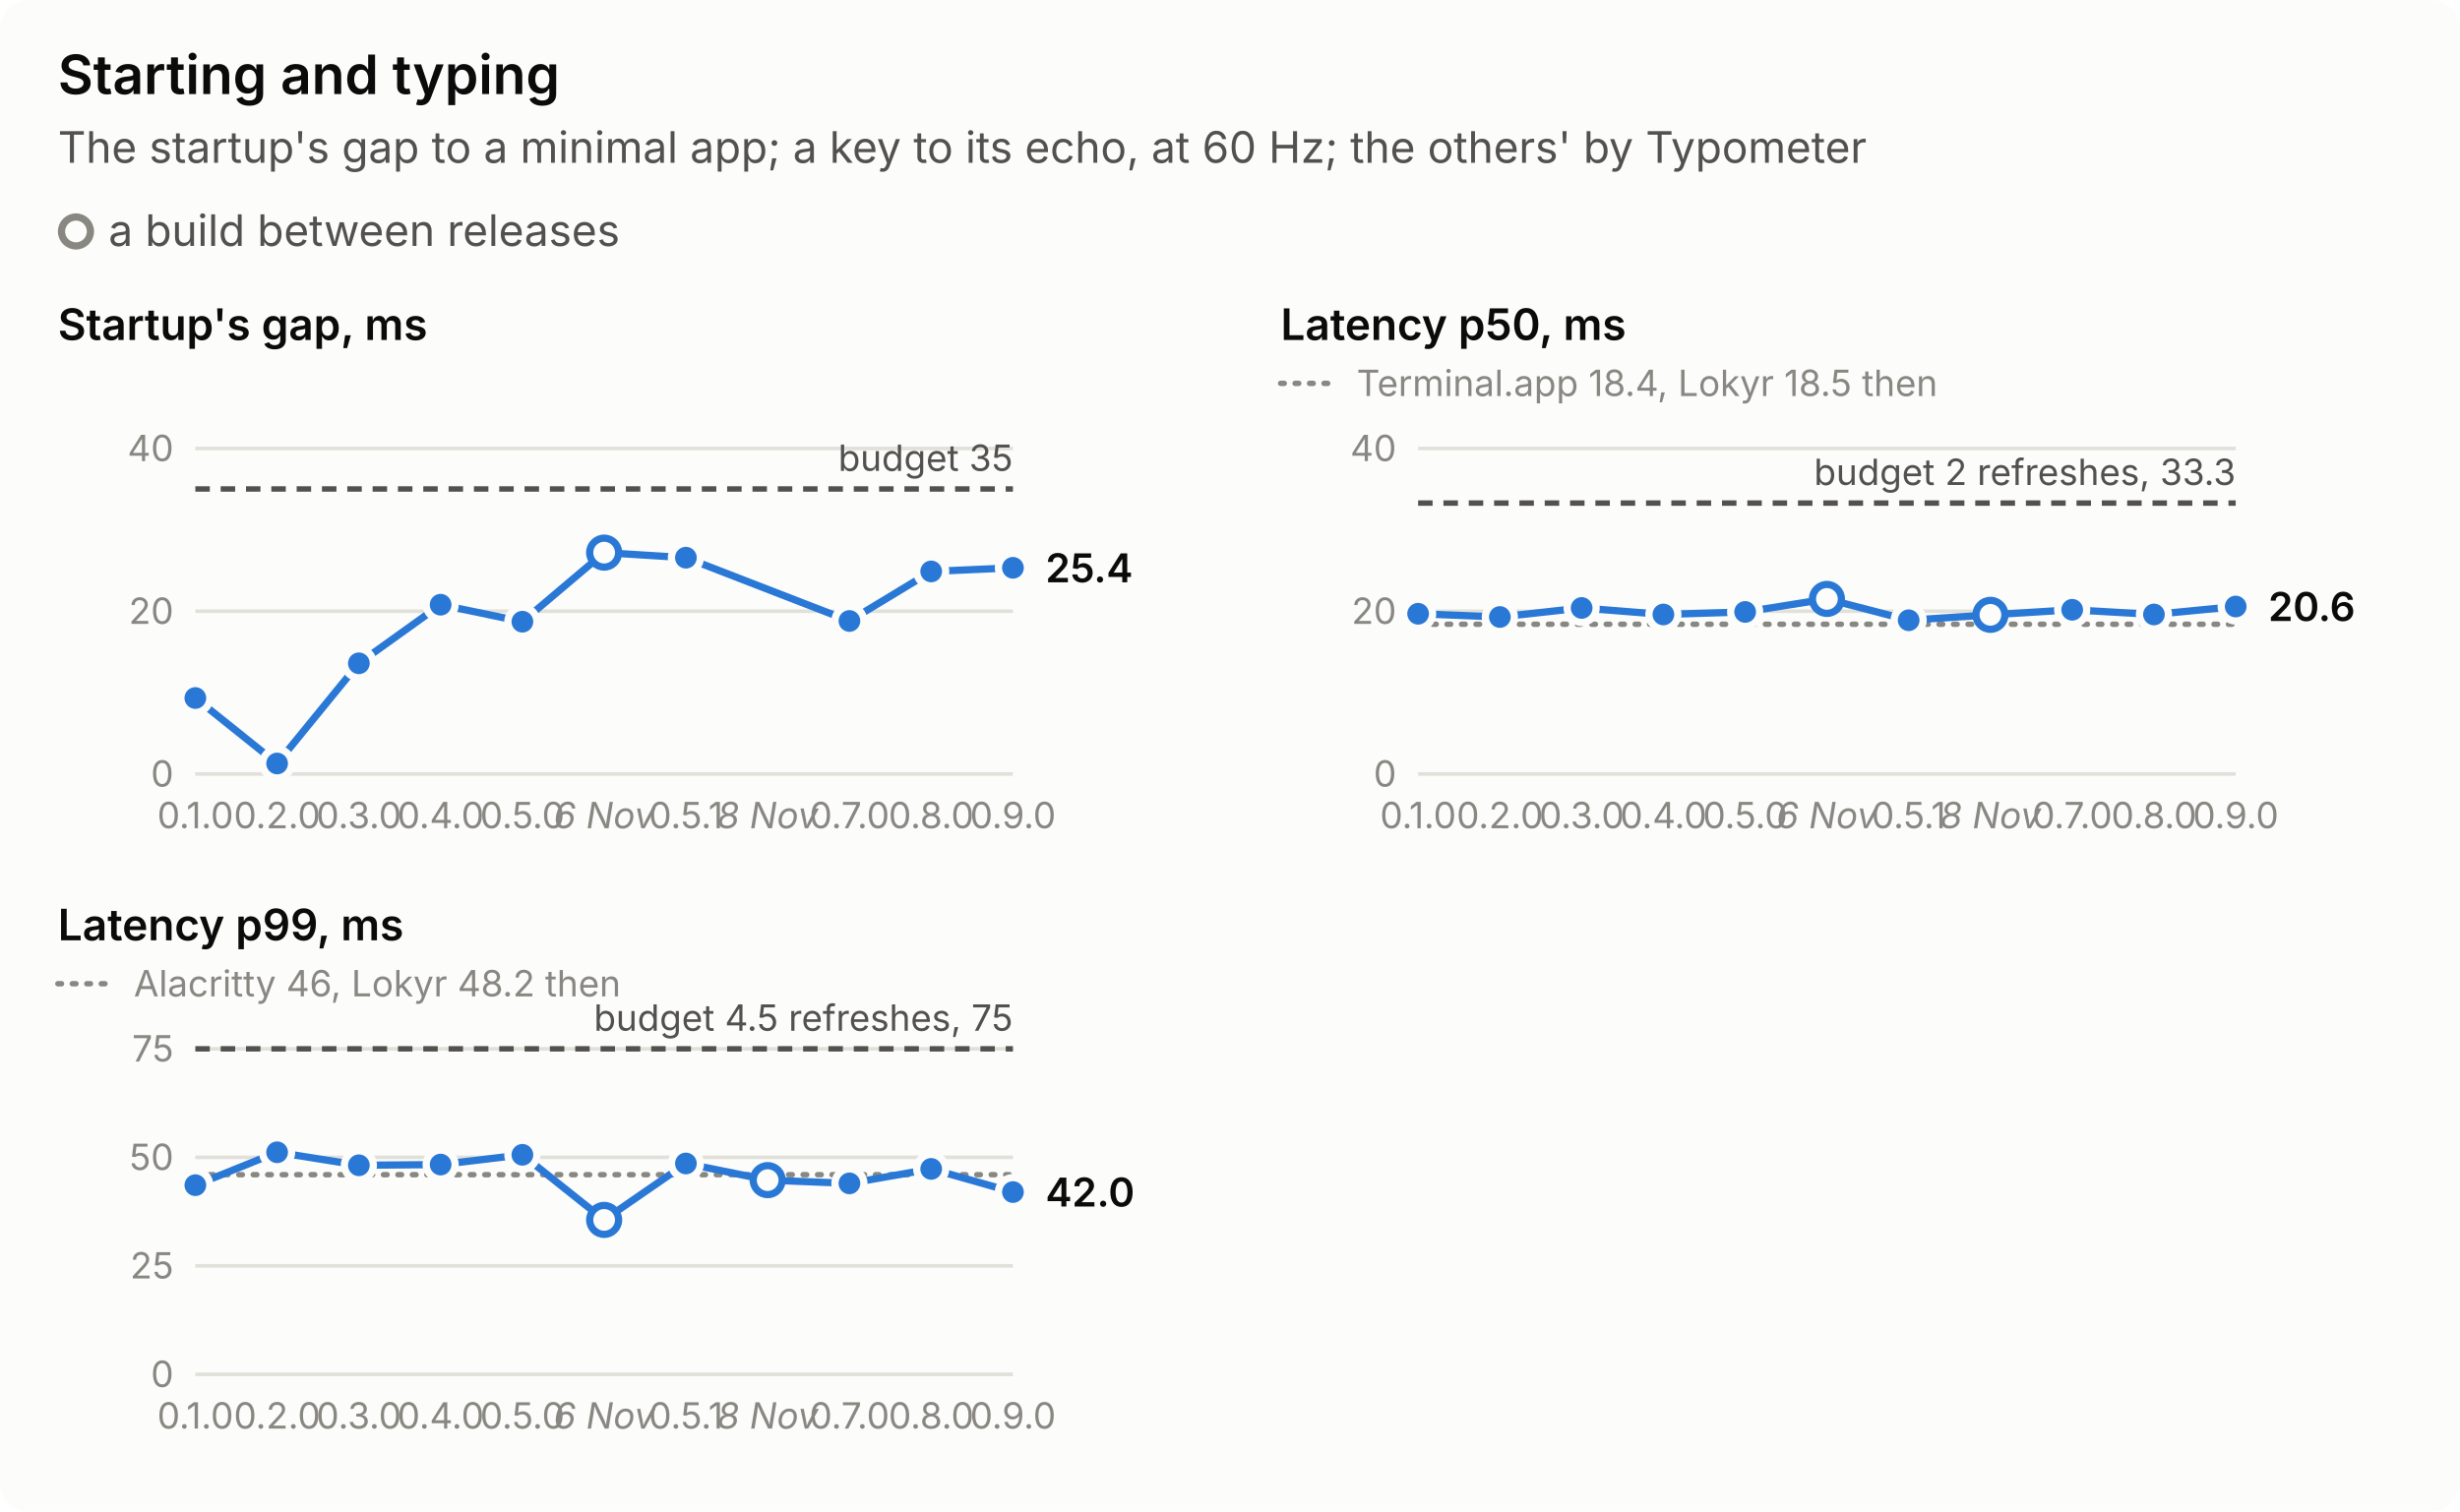
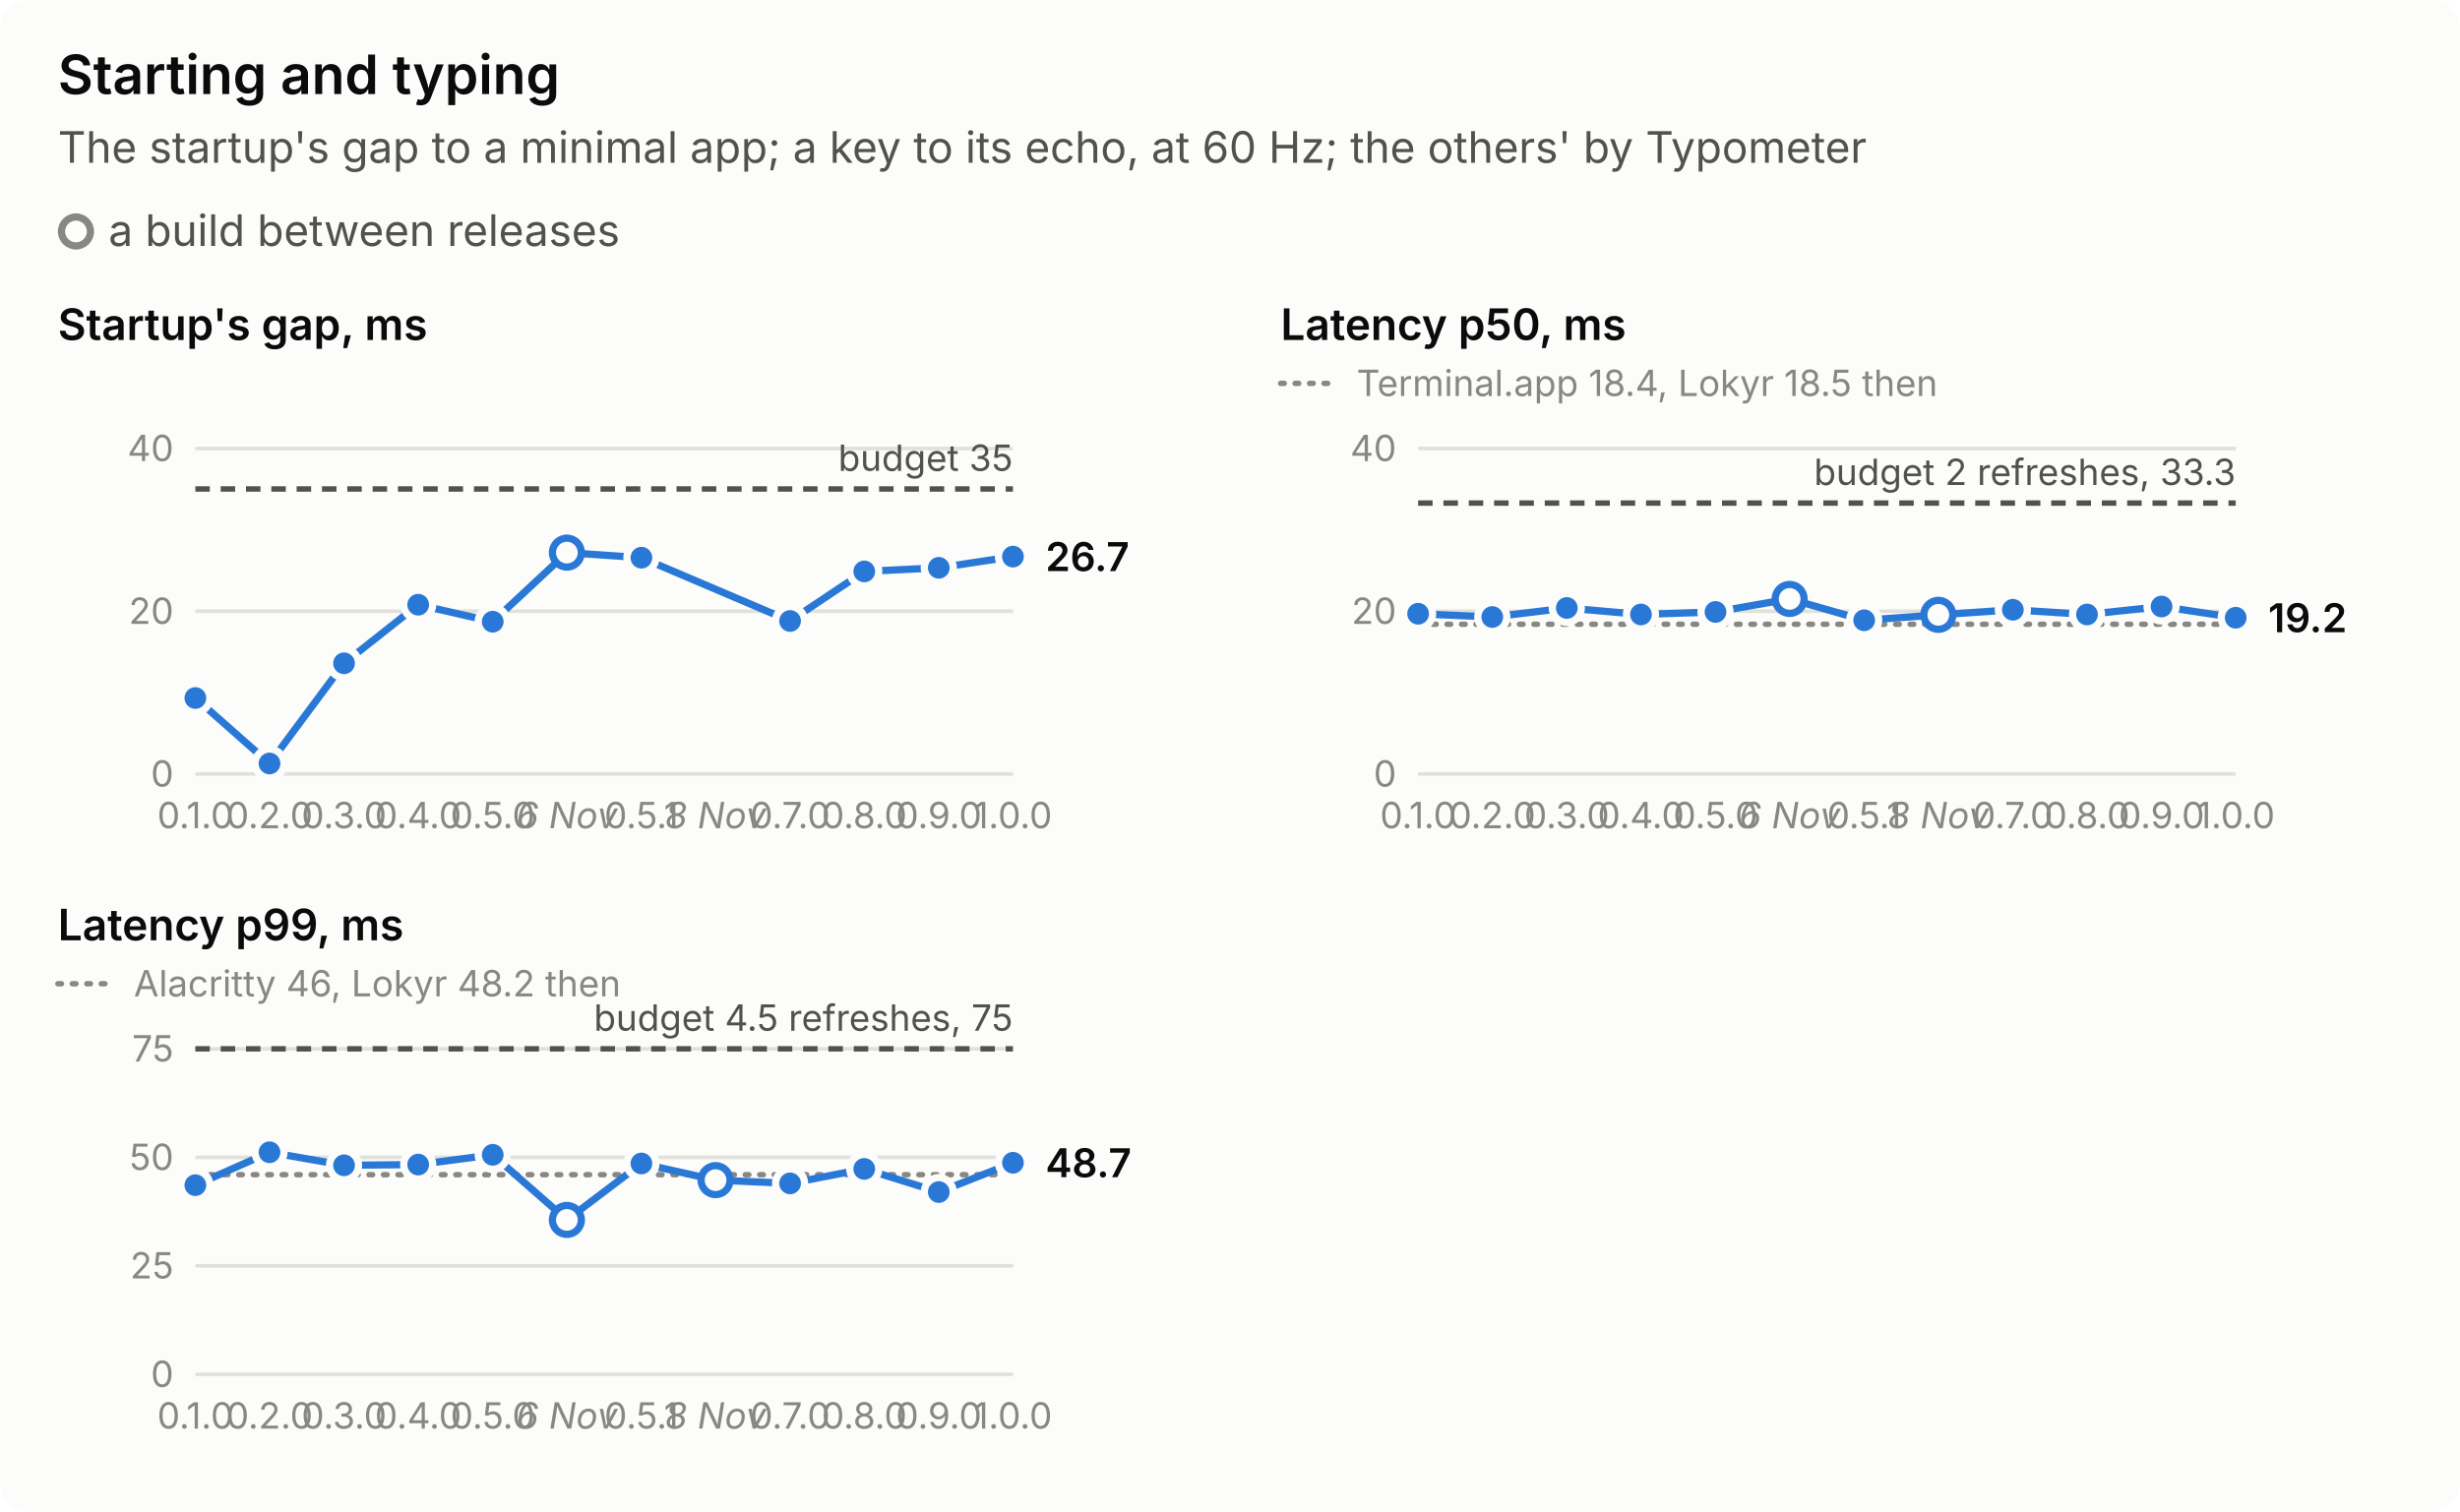
<svg xmlns="http://www.w3.org/2000/svg" width="680" height="418" viewBox="0 0 680 418" role="img" aria-label="Starting and typing">
  <style>
  .surface { fill: #fcfcfb; }
  .primary { fill: #0b0b0b; }
  .secondary { fill: #52514e; }
  .muted { fill: #898781; }
  .grid { stroke: #e1e0d9; }
  .base { stroke: #c3c2b7; }
  .accent { fill: #2a78d6; }
  .context { fill: #898781; }
  .accent-line { stroke: #2a78d6; }
  .context-line { stroke: #898781; }
  .second { fill: #eb6834; }
  .second-line { stroke: #eb6834; }
  .ring { stroke: #fcfcfb; }
  .budget { stroke: #52514e; }
  text { font-family: system-ui, -apple-system, "Segoe UI", sans-serif; }
  .tick { font-variant-numeric: tabular-nums; }
  @media (prefers-color-scheme: dark) {
    .surface { fill: #1a1a19; }
    .primary { fill: #f0efec; }
    .secondary { fill: #c3c2b7; }
    .muted { fill: #898781; }
    .grid { stroke: #2c2c2a; }
    .base { stroke: #383835; }
    .accent { fill: #3987e5; }
    .context { fill: #6f6e69; }
    .accent-line { stroke: #3987e5; }
    .context-line { stroke: #6f6e69; }
    .second { fill: #d95926; }
    .second-line { stroke: #d95926; }
    .ring { stroke: #1a1a19; }
    .budget { stroke: #c3c2b7; }
  }
</style>
  <rect class="surface" width="680" height="418" rx="8" />
  <text class="primary" x="16" y="26" font-size="15" font-weight="600">Starting and typing</text>
  <text class="secondary" x="16" y="45" font-size="12">The startup's gap to a minimal app; a key to its echo, at 60 Hz; the others' by Typometer</text>
  <circle class="surface context-line" cx="21" cy="64" r="4" stroke-width="2" />
  <text class="secondary" x="30" y="68" font-size="12">a build between releases</text>
  <text class="primary" x="16.0" y="94" font-size="12" font-weight="600">Startup's gap, ms</text>
  <line class="grid" x1="54.0" y1="214.0" x2="280.0" y2="214.0" stroke-width="1" />
  <text class="muted tick" x="48.0" y="217.5" font-size="10" text-anchor="end">0</text>
  <line class="grid" x1="54.0" y1="169.0" x2="280.0" y2="169.0" stroke-width="1" />
  <text class="muted tick" x="48.0" y="172.5" font-size="10" text-anchor="end">20</text>
  <line class="grid" x1="54.0" y1="124.0" x2="280.0" y2="124.0" stroke-width="1" />
  <text class="muted tick" x="48.0" y="127.5" font-size="10" text-anchor="end">40</text>
  <text class="muted" x="54.0" y="229.0" font-size="10" text-anchor="middle">0.1.0</text>
-   <text class="muted" x="76.6" y="229.0" font-size="10" text-anchor="middle">0.2.0</text>
-   <text class="muted" x="99.2" y="229.0" font-size="10" text-anchor="middle">0.3.0</text>
-   <text class="muted" x="121.8" y="229.0" font-size="10" text-anchor="middle">0.4.0</text>
-   <text class="muted" x="144.4" y="229.0" font-size="10" text-anchor="middle">0.5.0</text>
-   <text class="muted" x="167.0" y="229.0" font-size="10" text-anchor="middle" font-style="italic">6 Nov</text>
-   <text class="muted" x="189.6" y="229.0" font-size="10" text-anchor="middle">0.5.1</text>
-   <text class="muted" x="212.2" y="229.0" font-size="10" text-anchor="middle" font-style="italic">8 Nov</text>
-   <text class="muted" x="234.8" y="229.0" font-size="10" text-anchor="middle">0.7.0</text>
-   <text class="muted" x="257.4" y="229.0" font-size="10" text-anchor="middle">0.8.0</text>
-   <text class="muted" x="280.0" y="229.0" font-size="10" text-anchor="middle">0.9.0</text>
+   <text class="muted" x="74.5" y="229.0" font-size="10" text-anchor="middle">0.2.0</text>
+   <text class="muted" x="95.1" y="229.0" font-size="10" text-anchor="middle">0.3.0</text>
+   <text class="muted" x="115.6" y="229.0" font-size="10" text-anchor="middle">0.4.0</text>
+   <text class="muted" x="136.2" y="229.0" font-size="10" text-anchor="middle">0.5.0</text>
+   <text class="muted" x="156.7" y="229.0" font-size="10" text-anchor="middle" font-style="italic">6 Nov</text>
+   <text class="muted" x="177.3" y="229.0" font-size="10" text-anchor="middle">0.5.1</text>
+   <text class="muted" x="197.8" y="229.0" font-size="10" text-anchor="middle" font-style="italic">8 Nov</text>
+   <text class="muted" x="218.4" y="229.0" font-size="10" text-anchor="middle">0.7.0</text>
+   <text class="muted" x="238.9" y="229.0" font-size="10" text-anchor="middle">0.8.0</text>
+   <text class="muted" x="259.5" y="229.0" font-size="10" text-anchor="middle">0.9.0</text>
+   <text class="muted" x="280.0" y="229.0" font-size="10" text-anchor="middle">1.0.0</text>
  <line class="budget" x1="54.0" y1="135.2" x2="280.0" y2="135.2" stroke-width="1.5" stroke-dasharray="4 3" />
  <text class="secondary" x="280.0" y="130.2" font-size="10" text-anchor="end">budget 35</text>
-   <line class="accent-line" x1="54.0" y1="193.0" x2="76.6" y2="211.1" stroke-width="2" stroke-linecap="round" />
-   <line class="accent-line" x1="76.6" y1="211.1" x2="99.2" y2="183.4" stroke-width="2" stroke-linecap="round" />
-   <line class="accent-line" x1="99.2" y1="183.4" x2="121.8" y2="167.2" stroke-width="2" stroke-linecap="round" />
-   <line class="accent-line" x1="121.8" y1="167.2" x2="144.4" y2="171.9" stroke-width="2" stroke-linecap="round" />
-   <line class="accent-line" x1="144.4" y1="171.9" x2="167.0" y2="152.8" stroke-width="2" stroke-linecap="round" />
-   <line class="accent-line" x1="167.0" y1="152.8" x2="189.6" y2="154.2" stroke-width="2" stroke-linecap="round" />
-   <line class="accent-line" x1="189.6" y1="154.2" x2="234.8" y2="171.7" stroke-width="2" stroke-linecap="round" />
-   <line class="accent-line" x1="234.8" y1="171.7" x2="257.4" y2="158.0" stroke-width="2" stroke-linecap="round" />
-   <line class="accent-line" x1="257.4" y1="158.0" x2="280.0" y2="157.0" stroke-width="2" stroke-linecap="round" />
+   <line class="accent-line" x1="54.0" y1="193.0" x2="74.5" y2="211.1" stroke-width="2" stroke-linecap="round" />
+   <line class="accent-line" x1="74.5" y1="211.1" x2="95.1" y2="183.4" stroke-width="2" stroke-linecap="round" />
+   <line class="accent-line" x1="95.1" y1="183.4" x2="115.6" y2="167.2" stroke-width="2" stroke-linecap="round" />
+   <line class="accent-line" x1="115.6" y1="167.2" x2="136.2" y2="171.9" stroke-width="2" stroke-linecap="round" />
+   <line class="accent-line" x1="136.2" y1="171.9" x2="156.7" y2="152.8" stroke-width="2" stroke-linecap="round" />
+   <line class="accent-line" x1="156.7" y1="152.8" x2="177.3" y2="154.2" stroke-width="2" stroke-linecap="round" />
+   <line class="accent-line" x1="177.3" y1="154.2" x2="218.4" y2="171.7" stroke-width="2" stroke-linecap="round" />
+   <line class="accent-line" x1="218.4" y1="171.7" x2="238.9" y2="158.0" stroke-width="2" stroke-linecap="round" />
+   <line class="accent-line" x1="238.9" y1="158.0" x2="259.5" y2="157.0" stroke-width="2" stroke-linecap="round" />
+   <line class="accent-line" x1="259.5" y1="157.0" x2="280.0" y2="153.9" stroke-width="2" stroke-linecap="round" />
  <circle class="accent ring" cx="54.0" cy="193.0" r="4" stroke-width="2" />
-   <circle class="accent ring" cx="76.6" cy="211.1" r="4" stroke-width="2" />
-   <circle class="accent ring" cx="99.2" cy="183.4" r="4" stroke-width="2" />
-   <circle class="accent ring" cx="121.8" cy="167.2" r="4" stroke-width="2" />
-   <circle class="accent ring" cx="144.4" cy="171.9" r="4" stroke-width="2" />
-   <circle class="surface accent-line" cx="167.0" cy="152.8" r="4" stroke-width="2" />
-   <circle class="accent ring" cx="189.6" cy="154.2" r="4" stroke-width="2" />
-   <circle class="accent ring" cx="234.8" cy="171.7" r="4" stroke-width="2" />
-   <circle class="accent ring" cx="257.4" cy="158.0" r="4" stroke-width="2" />
-   <circle class="accent ring" cx="280.0" cy="157.0" r="4" stroke-width="2" />
-   <text class="primary tick" x="289.0" y="161.0" font-size="11" font-weight="600">25.4</text>
+   <circle class="accent ring" cx="74.5" cy="211.1" r="4" stroke-width="2" />
+   <circle class="accent ring" cx="95.1" cy="183.4" r="4" stroke-width="2" />
+   <circle class="accent ring" cx="115.6" cy="167.2" r="4" stroke-width="2" />
+   <circle class="accent ring" cx="136.2" cy="171.9" r="4" stroke-width="2" />
+   <circle class="surface accent-line" cx="156.7" cy="152.8" r="4" stroke-width="2" />
+   <circle class="accent ring" cx="177.3" cy="154.2" r="4" stroke-width="2" />
+   <circle class="accent ring" cx="218.4" cy="171.7" r="4" stroke-width="2" />
+   <circle class="accent ring" cx="238.9" cy="158.0" r="4" stroke-width="2" />
+   <circle class="accent ring" cx="259.5" cy="157.0" r="4" stroke-width="2" />
+   <circle class="accent ring" cx="280.0" cy="153.9" r="4" stroke-width="2" />
+   <text class="primary tick" x="289.0" y="157.9" font-size="11" font-weight="600">26.7</text>
  <text class="primary" x="354.0" y="94" font-size="12" font-weight="600">Latency p50, ms</text>
  <line class="grid" x1="392.0" y1="214.0" x2="618.0" y2="214.0" stroke-width="1" />
  <text class="muted tick" x="386.0" y="217.5" font-size="10" text-anchor="end">0</text>
  <line class="grid" x1="392.0" y1="169.0" x2="618.0" y2="169.0" stroke-width="1" />
  <text class="muted tick" x="386.0" y="172.5" font-size="10" text-anchor="end">20</text>
  <line class="grid" x1="392.0" y1="124.0" x2="618.0" y2="124.0" stroke-width="1" />
  <text class="muted tick" x="386.0" y="127.5" font-size="10" text-anchor="end">40</text>
  <text class="muted" x="392.0" y="229.0" font-size="10" text-anchor="middle">0.1.0</text>
-   <text class="muted" x="414.6" y="229.0" font-size="10" text-anchor="middle">0.2.0</text>
-   <text class="muted" x="437.2" y="229.0" font-size="10" text-anchor="middle">0.3.0</text>
-   <text class="muted" x="459.8" y="229.0" font-size="10" text-anchor="middle">0.4.0</text>
-   <text class="muted" x="482.4" y="229.0" font-size="10" text-anchor="middle">0.5.0</text>
-   <text class="muted" x="505.0" y="229.0" font-size="10" text-anchor="middle" font-style="italic">6 Nov</text>
-   <text class="muted" x="527.6" y="229.0" font-size="10" text-anchor="middle">0.5.1</text>
-   <text class="muted" x="550.2" y="229.0" font-size="10" text-anchor="middle" font-style="italic">8 Nov</text>
-   <text class="muted" x="572.8" y="229.0" font-size="10" text-anchor="middle">0.7.0</text>
-   <text class="muted" x="595.4" y="229.0" font-size="10" text-anchor="middle">0.8.0</text>
-   <text class="muted" x="618.0" y="229.0" font-size="10" text-anchor="middle">0.9.0</text>
+   <text class="muted" x="412.5" y="229.0" font-size="10" text-anchor="middle">0.2.0</text>
+   <text class="muted" x="433.1" y="229.0" font-size="10" text-anchor="middle">0.3.0</text>
+   <text class="muted" x="453.6" y="229.0" font-size="10" text-anchor="middle">0.4.0</text>
+   <text class="muted" x="474.2" y="229.0" font-size="10" text-anchor="middle">0.5.0</text>
+   <text class="muted" x="494.7" y="229.0" font-size="10" text-anchor="middle" font-style="italic">6 Nov</text>
+   <text class="muted" x="515.3" y="229.0" font-size="10" text-anchor="middle">0.5.1</text>
+   <text class="muted" x="535.8" y="229.0" font-size="10" text-anchor="middle" font-style="italic">8 Nov</text>
+   <text class="muted" x="556.4" y="229.0" font-size="10" text-anchor="middle">0.7.0</text>
+   <text class="muted" x="576.9" y="229.0" font-size="10" text-anchor="middle">0.8.0</text>
+   <text class="muted" x="597.5" y="229.0" font-size="10" text-anchor="middle">0.9.0</text>
+   <text class="muted" x="618.0" y="229.0" font-size="10" text-anchor="middle">1.0.0</text>
  <line class="budget" x1="392.0" y1="139.1" x2="618.0" y2="139.1" stroke-width="1.5" stroke-dasharray="4 3" />
  <text class="secondary" x="618.0" y="134.1" font-size="10" text-anchor="end">budget 2 refreshes, 33.3</text>
  <line class="context-line" x1="392.0" y1="172.6" x2="618.0" y2="172.6" stroke-width="1.5" stroke-dasharray="1 3" stroke-linecap="round" />
  <line class="context-line" x1="354.0" y1="106.0" x2="369.0" y2="106.0" stroke-width="1.5" stroke-dasharray="1 3" stroke-linecap="round" />
  <text class="muted" x="375.0" y="109.5" font-size="10">Terminal.app 18.4, Lokyr 18.5 then</text>
-   <line class="accent-line" x1="392.0" y1="169.7" x2="414.6" y2="170.6" stroke-width="2" stroke-linecap="round" />
-   <line class="accent-line" x1="414.6" y1="170.6" x2="437.2" y2="168.1" stroke-width="2" stroke-linecap="round" />
-   <line class="accent-line" x1="437.2" y1="168.1" x2="459.8" y2="169.9" stroke-width="2" stroke-linecap="round" />
-   <line class="accent-line" x1="459.8" y1="169.9" x2="482.4" y2="169.2" stroke-width="2" stroke-linecap="round" />
-   <line class="accent-line" x1="482.4" y1="169.2" x2="505.0" y2="165.6" stroke-width="2" stroke-linecap="round" />
-   <line class="accent-line" x1="505.0" y1="165.6" x2="527.6" y2="171.5" stroke-width="2" stroke-linecap="round" />
-   <line class="accent-line" x1="527.6" y1="171.5" x2="550.2" y2="170.0" stroke-width="2" stroke-linecap="round" />
-   <line class="accent-line" x1="550.2" y1="170.0" x2="572.8" y2="168.6" stroke-width="2" stroke-linecap="round" />
-   <line class="accent-line" x1="572.8" y1="168.6" x2="595.4" y2="169.9" stroke-width="2" stroke-linecap="round" />
-   <line class="accent-line" x1="595.4" y1="169.9" x2="618.0" y2="167.7" stroke-width="2" stroke-linecap="round" />
+   <line class="accent-line" x1="392.0" y1="169.7" x2="412.5" y2="170.6" stroke-width="2" stroke-linecap="round" />
+   <line class="accent-line" x1="412.5" y1="170.6" x2="433.1" y2="168.1" stroke-width="2" stroke-linecap="round" />
+   <line class="accent-line" x1="433.1" y1="168.1" x2="453.6" y2="169.9" stroke-width="2" stroke-linecap="round" />
+   <line class="accent-line" x1="453.6" y1="169.9" x2="474.2" y2="169.2" stroke-width="2" stroke-linecap="round" />
+   <line class="accent-line" x1="474.2" y1="169.2" x2="494.7" y2="165.6" stroke-width="2" stroke-linecap="round" />
+   <line class="accent-line" x1="494.7" y1="165.6" x2="515.3" y2="171.5" stroke-width="2" stroke-linecap="round" />
+   <line class="accent-line" x1="515.3" y1="171.5" x2="535.8" y2="170.0" stroke-width="2" stroke-linecap="round" />
+   <line class="accent-line" x1="535.8" y1="170.0" x2="556.4" y2="168.6" stroke-width="2" stroke-linecap="round" />
+   <line class="accent-line" x1="556.4" y1="168.6" x2="576.9" y2="169.9" stroke-width="2" stroke-linecap="round" />
+   <line class="accent-line" x1="576.9" y1="169.9" x2="597.5" y2="167.7" stroke-width="2" stroke-linecap="round" />
+   <line class="accent-line" x1="597.5" y1="167.7" x2="618.0" y2="170.8" stroke-width="2" stroke-linecap="round" />
  <circle class="accent ring" cx="392.0" cy="169.7" r="4" stroke-width="2" />
-   <circle class="accent ring" cx="414.6" cy="170.6" r="4" stroke-width="2" />
-   <circle class="accent ring" cx="437.2" cy="168.1" r="4" stroke-width="2" />
-   <circle class="accent ring" cx="459.8" cy="169.9" r="4" stroke-width="2" />
-   <circle class="accent ring" cx="482.4" cy="169.2" r="4" stroke-width="2" />
-   <circle class="surface accent-line" cx="505.0" cy="165.6" r="4" stroke-width="2" />
-   <circle class="accent ring" cx="527.6" cy="171.5" r="4" stroke-width="2" />
-   <circle class="surface accent-line" cx="550.2" cy="170.0" r="4" stroke-width="2" />
-   <circle class="accent ring" cx="572.8" cy="168.6" r="4" stroke-width="2" />
-   <circle class="accent ring" cx="595.4" cy="169.9" r="4" stroke-width="2" />
-   <circle class="accent ring" cx="618.0" cy="167.7" r="4" stroke-width="2" />
-   <text class="primary tick" x="627.0" y="171.7" font-size="11" font-weight="600">20.6</text>
+   <circle class="accent ring" cx="412.5" cy="170.6" r="4" stroke-width="2" />
+   <circle class="accent ring" cx="433.1" cy="168.1" r="4" stroke-width="2" />
+   <circle class="accent ring" cx="453.6" cy="169.9" r="4" stroke-width="2" />
+   <circle class="accent ring" cx="474.2" cy="169.2" r="4" stroke-width="2" />
+   <circle class="surface accent-line" cx="494.7" cy="165.6" r="4" stroke-width="2" />
+   <circle class="accent ring" cx="515.3" cy="171.5" r="4" stroke-width="2" />
+   <circle class="surface accent-line" cx="535.8" cy="170.0" r="4" stroke-width="2" />
+   <circle class="accent ring" cx="556.4" cy="168.6" r="4" stroke-width="2" />
+   <circle class="accent ring" cx="576.9" cy="169.9" r="4" stroke-width="2" />
+   <circle class="accent ring" cx="597.5" cy="167.7" r="4" stroke-width="2" />
+   <circle class="accent ring" cx="618.0" cy="170.8" r="4" stroke-width="2" />
+   <text class="primary tick" x="627.0" y="174.8" font-size="11" font-weight="600">19.2</text>
  <text class="primary" x="16.0" y="260" font-size="12" font-weight="600">Latency p99, ms</text>
  <line class="grid" x1="54.0" y1="380.0" x2="280.0" y2="380.0" stroke-width="1" />
  <text class="muted tick" x="48.0" y="383.5" font-size="10" text-anchor="end">0</text>
  <line class="grid" x1="54.0" y1="350.0" x2="280.0" y2="350.0" stroke-width="1" />
  <text class="muted tick" x="48.0" y="353.5" font-size="10" text-anchor="end">25</text>
  <line class="grid" x1="54.0" y1="320.0" x2="280.0" y2="320.0" stroke-width="1" />
  <text class="muted tick" x="48.0" y="323.5" font-size="10" text-anchor="end">50</text>
  <line class="grid" x1="54.0" y1="290.0" x2="280.0" y2="290.0" stroke-width="1" />
  <text class="muted tick" x="48.0" y="293.5" font-size="10" text-anchor="end">75</text>
  <text class="muted" x="54.0" y="395.0" font-size="10" text-anchor="middle">0.1.0</text>
-   <text class="muted" x="76.6" y="395.0" font-size="10" text-anchor="middle">0.2.0</text>
-   <text class="muted" x="99.2" y="395.0" font-size="10" text-anchor="middle">0.3.0</text>
-   <text class="muted" x="121.8" y="395.0" font-size="10" text-anchor="middle">0.4.0</text>
-   <text class="muted" x="144.4" y="395.0" font-size="10" text-anchor="middle">0.5.0</text>
-   <text class="muted" x="167.0" y="395.0" font-size="10" text-anchor="middle" font-style="italic">6 Nov</text>
-   <text class="muted" x="189.6" y="395.0" font-size="10" text-anchor="middle">0.5.1</text>
-   <text class="muted" x="212.2" y="395.0" font-size="10" text-anchor="middle" font-style="italic">8 Nov</text>
-   <text class="muted" x="234.8" y="395.0" font-size="10" text-anchor="middle">0.7.0</text>
-   <text class="muted" x="257.4" y="395.0" font-size="10" text-anchor="middle">0.8.0</text>
-   <text class="muted" x="280.0" y="395.0" font-size="10" text-anchor="middle">0.9.0</text>
+   <text class="muted" x="74.5" y="395.0" font-size="10" text-anchor="middle">0.2.0</text>
+   <text class="muted" x="95.1" y="395.0" font-size="10" text-anchor="middle">0.3.0</text>
+   <text class="muted" x="115.6" y="395.0" font-size="10" text-anchor="middle">0.4.0</text>
+   <text class="muted" x="136.2" y="395.0" font-size="10" text-anchor="middle">0.5.0</text>
+   <text class="muted" x="156.7" y="395.0" font-size="10" text-anchor="middle" font-style="italic">6 Nov</text>
+   <text class="muted" x="177.3" y="395.0" font-size="10" text-anchor="middle">0.5.1</text>
+   <text class="muted" x="197.8" y="395.0" font-size="10" text-anchor="middle" font-style="italic">8 Nov</text>
+   <text class="muted" x="218.4" y="395.0" font-size="10" text-anchor="middle">0.7.0</text>
+   <text class="muted" x="238.9" y="395.0" font-size="10" text-anchor="middle">0.8.0</text>
+   <text class="muted" x="259.5" y="395.0" font-size="10" text-anchor="middle">0.9.0</text>
+   <text class="muted" x="280.0" y="395.0" font-size="10" text-anchor="middle">1.0.0</text>
  <line class="budget" x1="54.0" y1="290.0" x2="280.0" y2="290.0" stroke-width="1.5" stroke-dasharray="4 3" />
  <text class="secondary" x="280.0" y="285.0" font-size="10" text-anchor="end">budget 4.5 refreshes, 75</text>
  <line class="context-line" x1="54.0" y1="324.8" x2="280.0" y2="324.8" stroke-width="1.5" stroke-dasharray="1 3" stroke-linecap="round" />
  <line class="context-line" x1="16.0" y1="272.0" x2="31.0" y2="272.0" stroke-width="1.5" stroke-dasharray="1 3" stroke-linecap="round" />
  <text class="muted" x="37.0" y="275.5" font-size="10">Alacritty 46, Lokyr 48.2 then</text>
-   <line class="accent-line" x1="54.0" y1="327.7" x2="76.6" y2="318.6" stroke-width="2" stroke-linecap="round" />
-   <line class="accent-line" x1="76.6" y1="318.6" x2="99.2" y2="322.2" stroke-width="2" stroke-linecap="round" />
-   <line class="accent-line" x1="99.2" y1="322.2" x2="121.8" y2="322.0" stroke-width="2" stroke-linecap="round" />
-   <line class="accent-line" x1="121.8" y1="322.0" x2="144.4" y2="319.3" stroke-width="2" stroke-linecap="round" />
-   <line class="accent-line" x1="144.4" y1="319.3" x2="167.0" y2="337.3" stroke-width="2" stroke-linecap="round" />
-   <line class="accent-line" x1="167.0" y1="337.3" x2="189.6" y2="321.7" stroke-width="2" stroke-linecap="round" />
-   <line class="accent-line" x1="189.6" y1="321.7" x2="212.2" y2="326.3" stroke-width="2" stroke-linecap="round" />
-   <line class="accent-line" x1="212.2" y1="326.3" x2="234.8" y2="327.2" stroke-width="2" stroke-linecap="round" />
-   <line class="accent-line" x1="234.8" y1="327.2" x2="257.4" y2="323.2" stroke-width="2" stroke-linecap="round" />
-   <line class="accent-line" x1="257.4" y1="323.2" x2="280.0" y2="329.6" stroke-width="2" stroke-linecap="round" />
+   <line class="accent-line" x1="54.0" y1="327.7" x2="74.5" y2="318.6" stroke-width="2" stroke-linecap="round" />
+   <line class="accent-line" x1="74.5" y1="318.6" x2="95.1" y2="322.2" stroke-width="2" stroke-linecap="round" />
+   <line class="accent-line" x1="95.1" y1="322.2" x2="115.6" y2="322.0" stroke-width="2" stroke-linecap="round" />
+   <line class="accent-line" x1="115.6" y1="322.0" x2="136.2" y2="319.3" stroke-width="2" stroke-linecap="round" />
+   <line class="accent-line" x1="136.2" y1="319.3" x2="156.7" y2="337.3" stroke-width="2" stroke-linecap="round" />
+   <line class="accent-line" x1="156.7" y1="337.3" x2="177.3" y2="321.7" stroke-width="2" stroke-linecap="round" />
+   <line class="accent-line" x1="177.3" y1="321.7" x2="197.8" y2="326.3" stroke-width="2" stroke-linecap="round" />
+   <line class="accent-line" x1="197.8" y1="326.3" x2="218.4" y2="327.2" stroke-width="2" stroke-linecap="round" />
+   <line class="accent-line" x1="218.4" y1="327.2" x2="238.9" y2="323.2" stroke-width="2" stroke-linecap="round" />
+   <line class="accent-line" x1="238.9" y1="323.2" x2="259.5" y2="329.6" stroke-width="2" stroke-linecap="round" />
+   <line class="accent-line" x1="259.5" y1="329.6" x2="280.0" y2="321.5" stroke-width="2" stroke-linecap="round" />
  <circle class="accent ring" cx="54.0" cy="327.7" r="4" stroke-width="2" />
-   <circle class="accent ring" cx="76.6" cy="318.6" r="4" stroke-width="2" />
-   <circle class="accent ring" cx="99.2" cy="322.2" r="4" stroke-width="2" />
-   <circle class="accent ring" cx="121.8" cy="322.0" r="4" stroke-width="2" />
-   <circle class="accent ring" cx="144.4" cy="319.3" r="4" stroke-width="2" />
-   <circle class="surface accent-line" cx="167.0" cy="337.3" r="4" stroke-width="2" />
-   <circle class="accent ring" cx="189.6" cy="321.7" r="4" stroke-width="2" />
-   <circle class="surface accent-line" cx="212.2" cy="326.3" r="4" stroke-width="2" />
-   <circle class="accent ring" cx="234.8" cy="327.2" r="4" stroke-width="2" />
-   <circle class="accent ring" cx="257.4" cy="323.2" r="4" stroke-width="2" />
-   <circle class="accent ring" cx="280.0" cy="329.6" r="4" stroke-width="2" />
-   <text class="primary tick" x="289.0" y="333.6" font-size="11" font-weight="600">42.0</text>
+   <circle class="accent ring" cx="74.5" cy="318.6" r="4" stroke-width="2" />
+   <circle class="accent ring" cx="95.1" cy="322.2" r="4" stroke-width="2" />
+   <circle class="accent ring" cx="115.6" cy="322.0" r="4" stroke-width="2" />
+   <circle class="accent ring" cx="136.2" cy="319.3" r="4" stroke-width="2" />
+   <circle class="surface accent-line" cx="156.7" cy="337.3" r="4" stroke-width="2" />
+   <circle class="accent ring" cx="177.3" cy="321.7" r="4" stroke-width="2" />
+   <circle class="surface accent-line" cx="197.8" cy="326.3" r="4" stroke-width="2" />
+   <circle class="accent ring" cx="218.4" cy="327.2" r="4" stroke-width="2" />
+   <circle class="accent ring" cx="238.9" cy="323.2" r="4" stroke-width="2" />
+   <circle class="accent ring" cx="259.5" cy="329.6" r="4" stroke-width="2" />
+   <circle class="accent ring" cx="280.0" cy="321.5" r="4" stroke-width="2" />
+   <text class="primary tick" x="289.0" y="325.5" font-size="11" font-weight="600">48.7</text>
</svg>
